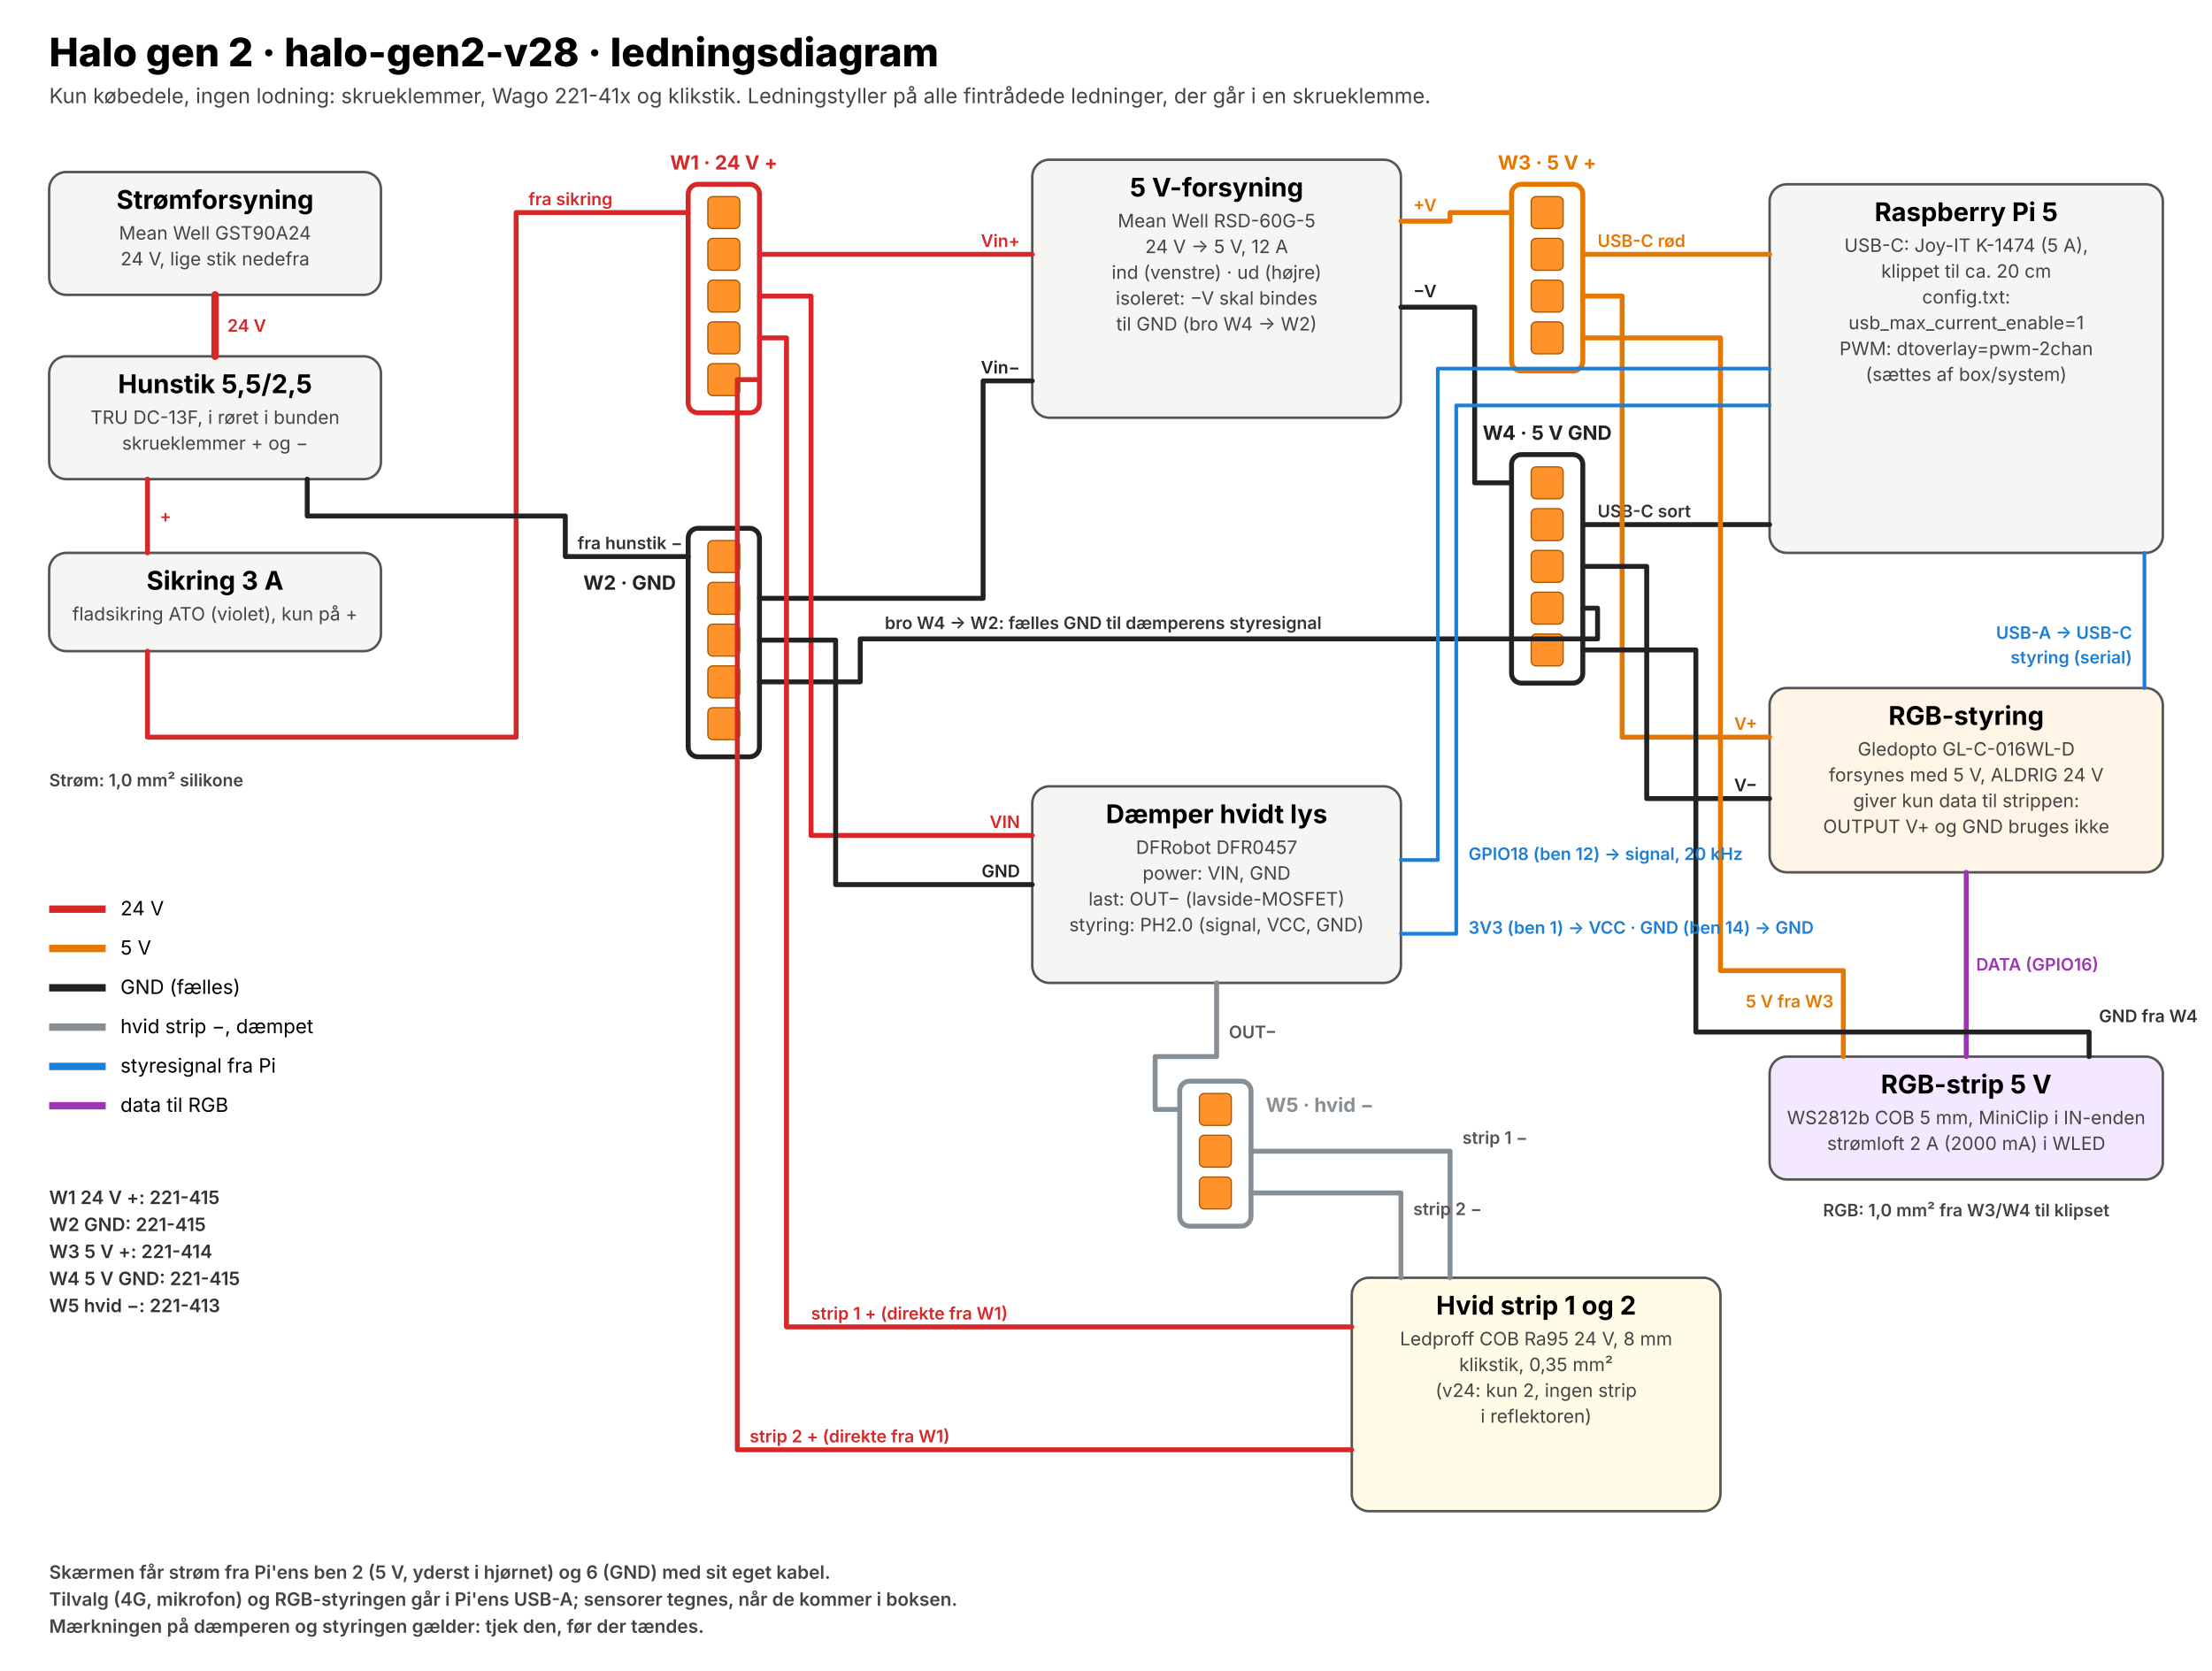
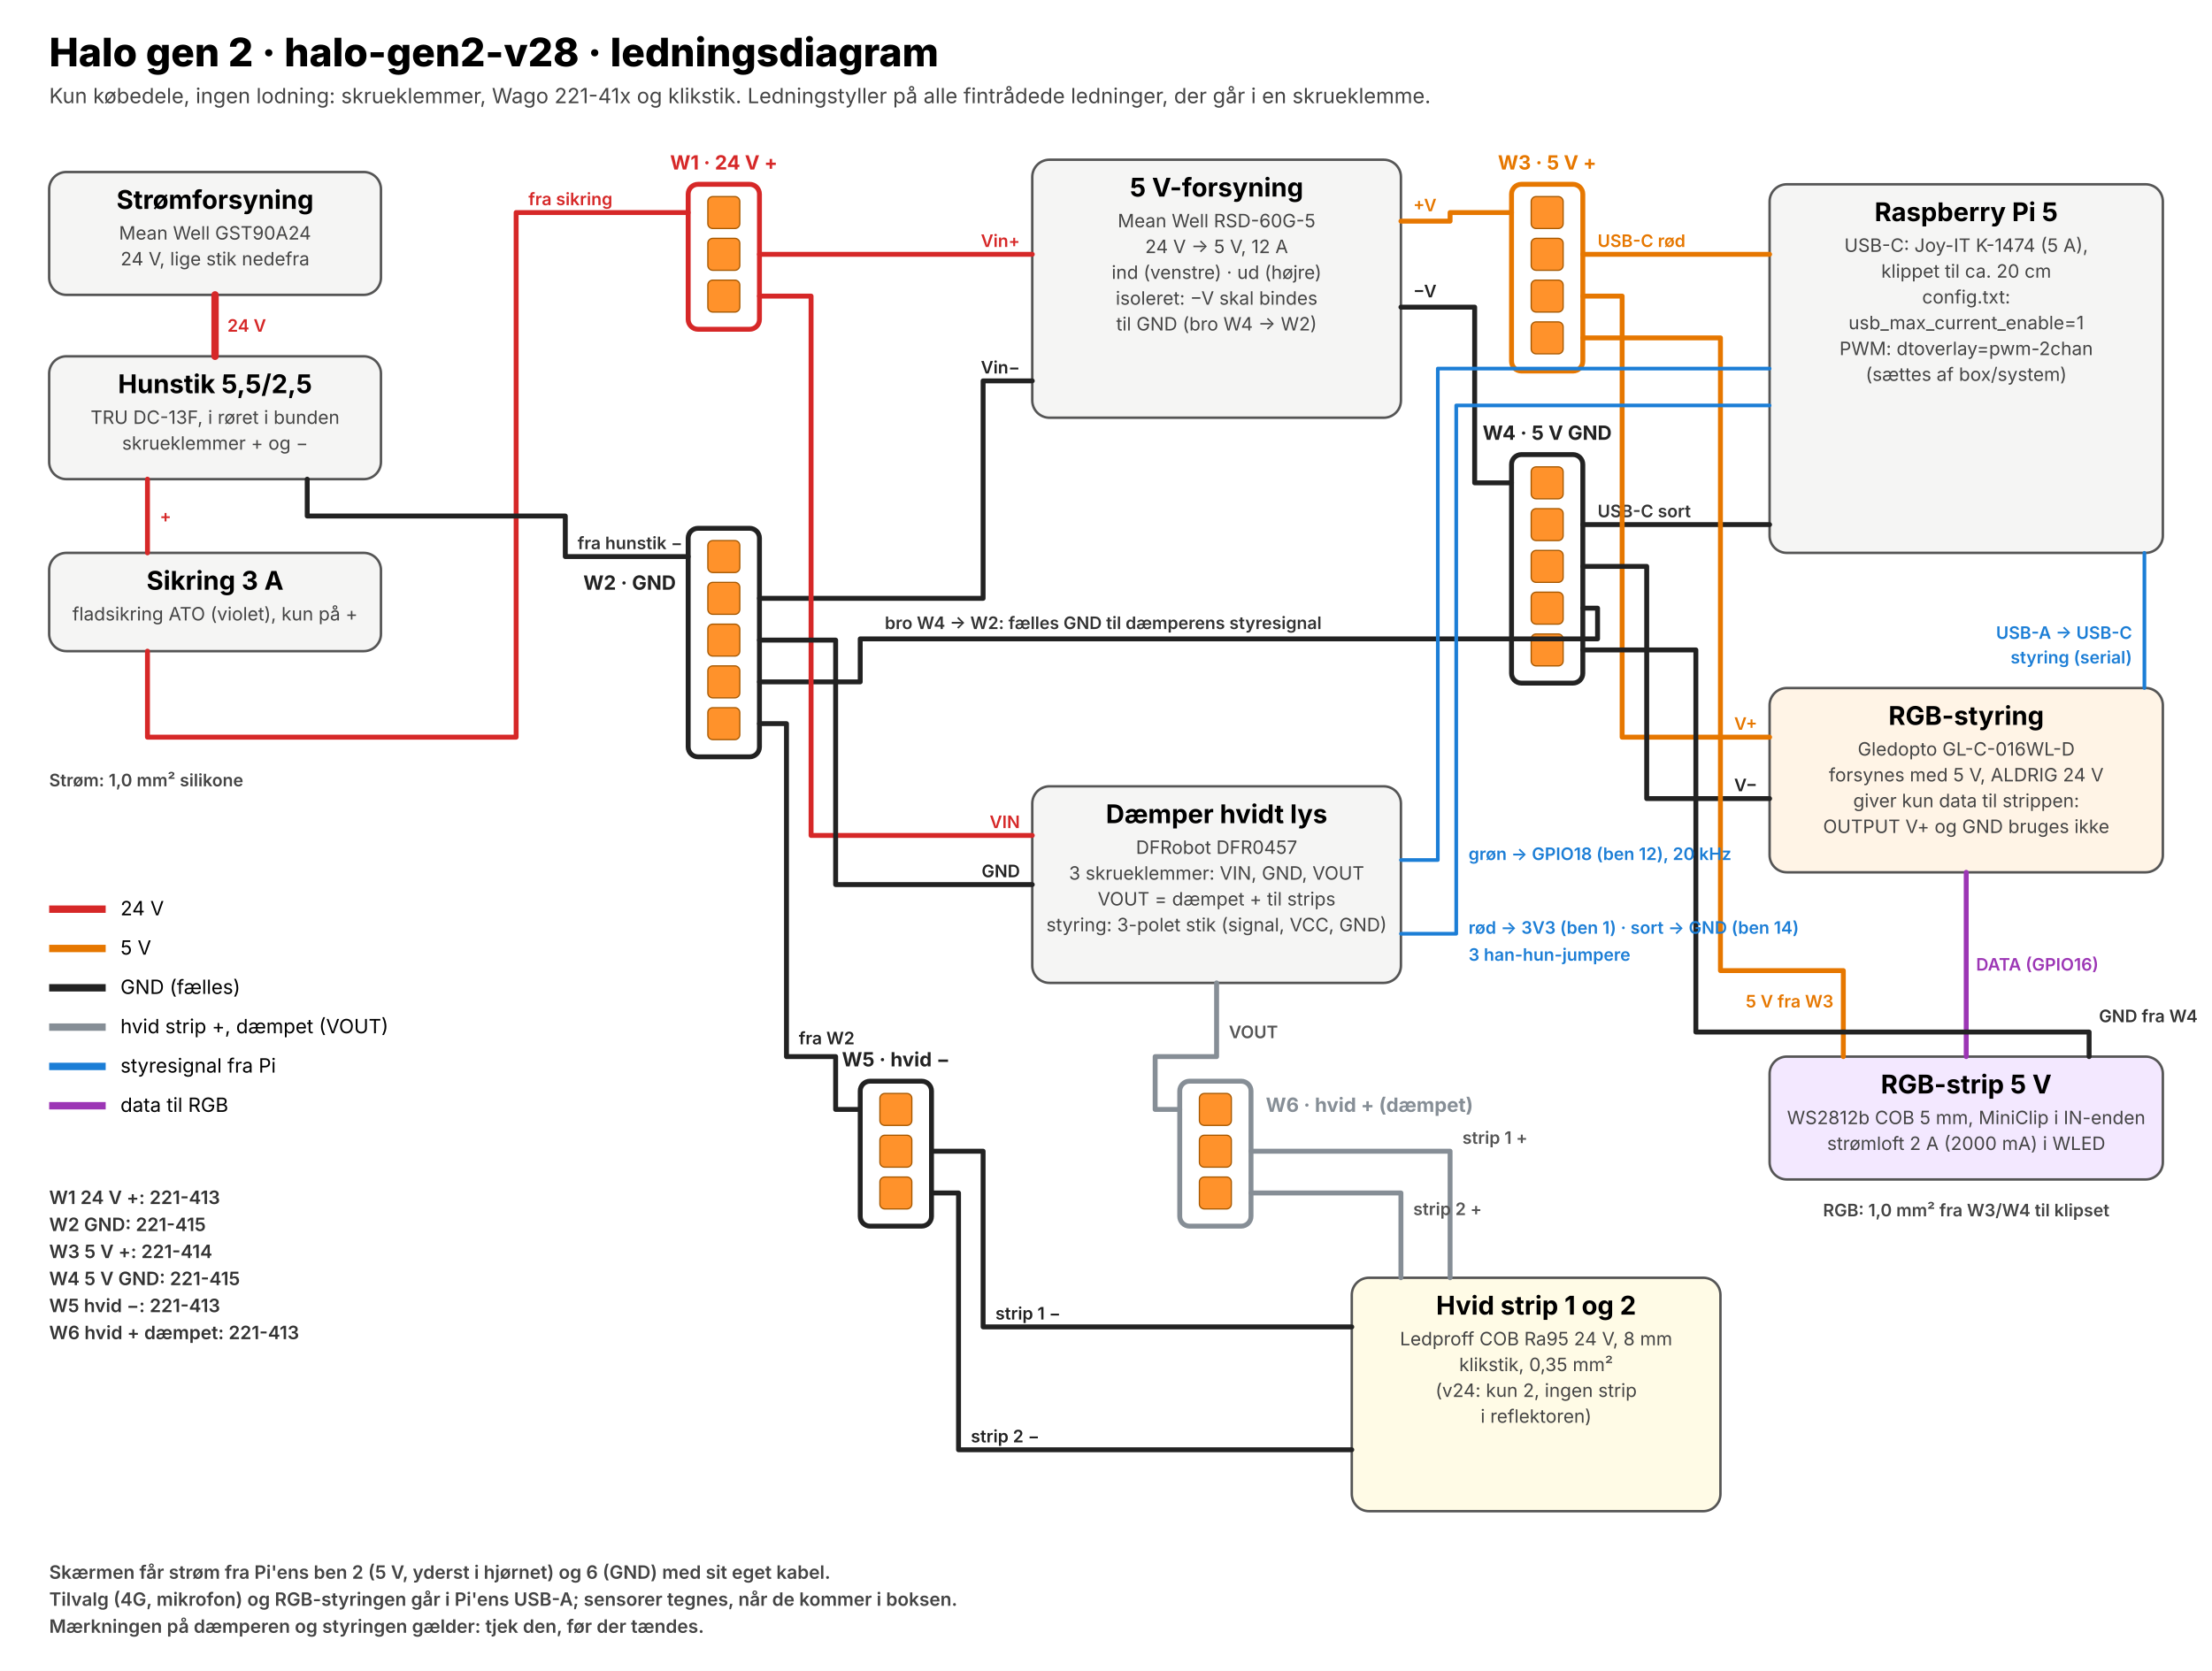
<svg xmlns="http://www.w3.org/2000/svg" width="1800" height="1360" viewBox="0 0 1800 1360" font-family="Inter, Helvetica, Arial, sans-serif">
  <rect width="1800" height="1360" fill="#fff" />
  <text x="40" y="54" font-size="32" font-weight="800">Halo gen 2 · halo-gen2-v28 · ledningsdiagram</text>
  <text x="40" y="84" font-size="17" fill="#444">Kun købedele, ingen lodning: skrueklemmer, Wago 221-41x og klikstik. Ledningstyller på alle fintrådede ledninger, der går i en skrueklemme.</text>
  <rect x="40" y="140" width="270" height="100" rx="14" fill="#f5f5f4" stroke="#555" stroke-width="2" />
  <text x="175.0" y="170" text-anchor="middle" font-size="21" font-weight="700">Strømforsyning</text>
  <text x="175.0" y="195" text-anchor="middle" font-size="15" fill="#444">Mean Well GST90A24</text>
  <text x="175.0" y="216" text-anchor="middle" font-size="15" fill="#444">24 V, lige stik nedefra</text>
  <rect x="40" y="290" width="270" height="100" rx="14" fill="#f5f5f4" stroke="#555" stroke-width="2" />
  <text x="175.0" y="320" text-anchor="middle" font-size="21" font-weight="700">Hunstik 5,5/2,5</text>
  <text x="175.0" y="345" text-anchor="middle" font-size="15" fill="#444">TRU DC-13F, i røret i bunden</text>
  <text x="175.0" y="366" text-anchor="middle" font-size="15" fill="#444">skrueklemmer + og −</text>
  <rect x="40" y="450" width="270" height="80" rx="14" fill="#f5f5f4" stroke="#555" stroke-width="2" />
  <text x="175.0" y="480" text-anchor="middle" font-size="21" font-weight="700">Sikring 3 A</text>
  <text x="175.0" y="505" text-anchor="middle" font-size="15" fill="#444">fladsikring ATO (violet), kun på +</text>
  <path d="M175,240 L175,290" fill="none" stroke="#d62828" stroke-width="6" stroke-linejoin="round" stroke-linecap="round" />
  <text x="185" y="270" font-size="14" fill="#d62828" font-weight="600" text-anchor="start">24 V</text>
-   <rect x="560" y="150" width="58" height="186" rx="8" fill="#fff" stroke="#d62828" stroke-width="4" />
+   <rect x="560" y="150" width="58" height="118" rx="8" fill="#fff" stroke="#d62828" stroke-width="4" />
  <rect x="576" y="160" width="26" height="26" rx="4" fill="#ff922b" stroke="#a65800" />
  <rect x="576" y="194" width="26" height="26" rx="4" fill="#ff922b" stroke="#a65800" />
  <rect x="576" y="228" width="26" height="26" rx="4" fill="#ff922b" stroke="#a65800" />
-   <rect x="576" y="262" width="26" height="26" rx="4" fill="#ff922b" stroke="#a65800" />
-   <rect x="576" y="296" width="26" height="26" rx="4" fill="#ff922b" stroke="#a65800" />
  <text x="589" y="138" text-anchor="middle" font-size="16" font-weight="700" fill="#d62828">W1 · 24 V + </text>
  <rect x="560" y="430" width="58" height="186" rx="8" fill="#fff" stroke="#222222" stroke-width="4" />
  <rect x="576" y="440" width="26" height="26" rx="4" fill="#ff922b" stroke="#a65800" />
  <rect x="576" y="474" width="26" height="26" rx="4" fill="#ff922b" stroke="#a65800" />
  <rect x="576" y="508" width="26" height="26" rx="4" fill="#ff922b" stroke="#a65800" />
  <rect x="576" y="542" width="26" height="26" rx="4" fill="#ff922b" stroke="#a65800" />
  <rect x="576" y="576" width="26" height="26" rx="4" fill="#ff922b" stroke="#a65800" />
  <text x="550" y="480" text-anchor="end" font-size="16" font-weight="700" fill="#222222">W2 · GND </text>
  <path d="M120,390 L120,450" fill="none" stroke="#d62828" stroke-width="4" stroke-linejoin="round" stroke-linecap="round" />
  <text x="130" y="425" font-size="14" fill="#d62828" font-weight="600" text-anchor="start">+</text>
  <path d="M120,530 L120,600 L420,600 L420,173 L560,173" fill="none" stroke="#d62828" stroke-width="4" stroke-linejoin="round" stroke-linecap="round" />
  <text x="430" y="167" font-size="14" fill="#d62828" font-weight="600" text-anchor="start">fra sikring</text>
  <path d="M250,390 L250,420 L460,420 L460,453 L560,453" fill="none" stroke="#222222" stroke-width="4" stroke-linejoin="round" stroke-linecap="round" />
  <text x="470" y="447" font-size="14" fill="#333" font-weight="600" text-anchor="start">fra hunstik −</text>
  <text x="40" y="640" font-size="14" fill="#444" font-weight="600" text-anchor="start">Strøm: 1,0 mm² silikone</text>
  <rect x="840" y="130" width="300" height="210" rx="14" fill="#f5f5f4" stroke="#555" stroke-width="2" />
  <text x="990.0" y="160" text-anchor="middle" font-size="21" font-weight="700">5 V-forsyning</text>
  <text x="990.0" y="185" text-anchor="middle" font-size="15" fill="#444">Mean Well RSD-60G-5</text>
  <text x="990.0" y="206" text-anchor="middle" font-size="15" fill="#444">24 V → 5 V, 12 A</text>
  <text x="990.0" y="227" text-anchor="middle" font-size="15" fill="#444">ind (venstre) · ud (højre)</text>
  <text x="990.0" y="248" text-anchor="middle" font-size="15" fill="#444">isoleret: −V skal bindes</text>
  <text x="990.0" y="269" text-anchor="middle" font-size="15" fill="#444">til GND (bro W4 → W2)</text>
  <path d="M618,207 L840,207" fill="none" stroke="#d62828" stroke-width="4" stroke-linejoin="round" stroke-linecap="round" />
  <text x="830" y="201" font-size="14" fill="#d62828" font-weight="600" text-anchor="end">Vin+</text>
  <path d="M618,487 L800,487 L800,310 L840,310" fill="none" stroke="#222222" stroke-width="4" stroke-linejoin="round" stroke-linecap="round" />
  <text x="830" y="304" font-size="14" fill="#222" font-weight="600" text-anchor="end">Vin−</text>
  <rect x="1230" y="150" width="58" height="152" rx="8" fill="#fff" stroke="#e67700" stroke-width="4" />
  <rect x="1246" y="160" width="26" height="26" rx="4" fill="#ff922b" stroke="#a65800" />
  <rect x="1246" y="194" width="26" height="26" rx="4" fill="#ff922b" stroke="#a65800" />
  <rect x="1246" y="228" width="26" height="26" rx="4" fill="#ff922b" stroke="#a65800" />
  <rect x="1246" y="262" width="26" height="26" rx="4" fill="#ff922b" stroke="#a65800" />
  <text x="1259" y="138" text-anchor="middle" font-size="16" font-weight="700" fill="#e67700">W3 · 5 V + </text>
  <rect x="1230" y="370" width="58" height="186" rx="8" fill="#fff" stroke="#222222" stroke-width="4" />
  <rect x="1246" y="380" width="26" height="26" rx="4" fill="#ff922b" stroke="#a65800" />
  <rect x="1246" y="414" width="26" height="26" rx="4" fill="#ff922b" stroke="#a65800" />
  <rect x="1246" y="448" width="26" height="26" rx="4" fill="#ff922b" stroke="#a65800" />
  <rect x="1246" y="482" width="26" height="26" rx="4" fill="#ff922b" stroke="#a65800" />
  <rect x="1246" y="516" width="26" height="26" rx="4" fill="#ff922b" stroke="#a65800" />
  <text x="1259" y="358" text-anchor="middle" font-size="16" font-weight="700" fill="#222222">W4 · 5 V GND </text>
  <path d="M1140,180 L1180,180 L1180,173 L1230,173" fill="none" stroke="#e67700" stroke-width="4" stroke-linejoin="round" stroke-linecap="round" />
  <text x="1150" y="172" font-size="14" fill="#e67700" font-weight="600" text-anchor="start">+V</text>
  <path d="M1140,250 L1200,250 L1200,393 L1230,393" fill="none" stroke="#222222" stroke-width="4" stroke-linejoin="round" stroke-linecap="round" />
  <text x="1150" y="242" font-size="14" fill="#222" font-weight="600" text-anchor="start">−V</text>
  <rect x="1440" y="150" width="320" height="300" rx="14" fill="#f5f5f4" stroke="#555" stroke-width="2" />
  <text x="1600.0" y="180" text-anchor="middle" font-size="21" font-weight="700">Raspberry Pi 5</text>
  <text x="1600.0" y="205" text-anchor="middle" font-size="15" fill="#444">USB-C: Joy-IT K-1474 (5 A),</text>
  <text x="1600.0" y="226" text-anchor="middle" font-size="15" fill="#444">klippet til ca. 20 cm</text>
  <text x="1600.0" y="247" text-anchor="middle" font-size="15" fill="#444">config.txt:</text>
  <text x="1600.0" y="268" text-anchor="middle" font-size="15" fill="#444">usb_max_current_enable=1</text>
  <text x="1600.0" y="289" text-anchor="middle" font-size="15" fill="#444">PWM: dtoverlay=pwm-2chan</text>
  <text x="1600.0" y="310" text-anchor="middle" font-size="15" fill="#444">(sættes af box/system)</text>
  <path d="M1288,207 L1440,207" fill="none" stroke="#e67700" stroke-width="4" stroke-linejoin="round" stroke-linecap="round" />
  <text x="1300" y="201" font-size="14" fill="#e67700" font-weight="600" text-anchor="start">USB-C rød</text>
  <path d="M1288,427 L1440,427" fill="none" stroke="#222222" stroke-width="4" stroke-linejoin="round" stroke-linecap="round" />
  <text x="1300" y="421" font-size="14" fill="#333" font-weight="600" text-anchor="start">USB-C sort</text>
  <rect x="1440" y="560" width="320" height="150" rx="14" fill="#fff4e6" stroke="#555" stroke-width="2" />
  <text x="1600.0" y="590" text-anchor="middle" font-size="21" font-weight="700">RGB-styring</text>
  <text x="1600.0" y="615" text-anchor="middle" font-size="15" fill="#444">Gledopto GL-C-016WL-D</text>
  <text x="1600.0" y="636" text-anchor="middle" font-size="15" fill="#444">forsynes med 5 V, ALDRIG 24 V</text>
  <text x="1600.0" y="657" text-anchor="middle" font-size="15" fill="#444">giver kun data til strippen:</text>
  <text x="1600.0" y="678" text-anchor="middle" font-size="15" fill="#444">OUTPUT V+ og GND bruges ikke</text>
  <path d="M1288,241 L1320,241 L1320,600 L1440,600" fill="none" stroke="#e67700" stroke-width="4" stroke-linejoin="round" stroke-linecap="round" />
  <text x="1430" y="594" font-size="14" fill="#e67700" font-weight="600" text-anchor="end">V+</text>
  <path d="M1288,461 L1340,461 L1340,650 L1440,650" fill="none" stroke="#222222" stroke-width="4" stroke-linejoin="round" stroke-linecap="round" />
  <text x="1430" y="644" font-size="14" fill="#222" font-weight="600" text-anchor="end">V−</text>
  <rect x="1440" y="860" width="320" height="100" rx="14" fill="#f3e8ff" stroke="#555" stroke-width="2" />
  <text x="1600.0" y="890" text-anchor="middle" font-size="21" font-weight="700">RGB-strip 5 V</text>
  <text x="1600.0" y="915" text-anchor="middle" font-size="15" fill="#444">WS2812b COB 5 mm, MiniClip i IN-enden</text>
  <text x="1600.0" y="936" text-anchor="middle" font-size="15" fill="#444">strømloft 2 A (2000 mA) i WLED</text>
  <path d="M1288,275 L1400,275 L1400,790 L1500,790 L1500,860" fill="none" stroke="#e67700" stroke-width="4" stroke-linejoin="round" stroke-linecap="round" />
  <text x="1492" y="820" font-size="14" fill="#e67700" font-weight="600" text-anchor="end">5 V fra W3</text>
  <path d="M1600,710 L1600,860" fill="none" stroke="#9c36b5" stroke-width="4" stroke-linejoin="round" stroke-linecap="round" />
  <text x="1608" y="790" font-size="14" fill="#9c36b5" font-weight="600" text-anchor="start">DATA (GPIO16)</text>
  <path d="M1288,529 L1380,529 L1380,840 L1700,840 L1700,860" fill="none" stroke="#222222" stroke-width="4" stroke-linejoin="round" stroke-linecap="round" />
  <text x="1708" y="832" font-size="14" fill="#333" font-weight="600" text-anchor="start">GND fra W4</text>
  <text x="1600" y="990" font-size="14" fill="#444" font-weight="600" text-anchor="middle">RGB: 1,0 mm² fra W3/W4 til klipset</text>
  <path d="M1745,450 L1745,560" fill="none" stroke="#1c7ed6" stroke-width="3" stroke-linejoin="round" stroke-linecap="round" />
  <text x="1735" y="520" font-size="14" fill="#1c7ed6" font-weight="600" text-anchor="end">USB-A → USB-C</text>
  <text x="1735" y="540" font-size="14" fill="#1c7ed6" font-weight="600" text-anchor="end">styring (serial)</text>
  <path d="M1288,495 L1300,495 L1300,520 L700,520 L700,555 L618,555" fill="none" stroke="#222222" stroke-width="4" stroke-linejoin="round" stroke-linecap="round" />
  <text x="720" y="512" font-size="14" fill="#333" font-weight="600" text-anchor="start">bro W4 → W2: fælles GND til dæmperens styresignal</text>
  <rect x="840" y="640" width="300" height="160" rx="14" fill="#f5f5f4" stroke="#555" stroke-width="2" />
  <text x="990.0" y="670" text-anchor="middle" font-size="21" font-weight="700">Dæmper hvidt lys</text>
  <text x="990.0" y="695" text-anchor="middle" font-size="15" fill="#444">DFRobot DFR0457</text>
-   <text x="990.0" y="716" text-anchor="middle" font-size="15" fill="#444">power: VIN, GND</text>
-   <text x="990.0" y="737" text-anchor="middle" font-size="15" fill="#444">last: OUT− (lavside-MOSFET)</text>
-   <text x="990.0" y="758" text-anchor="middle" font-size="15" fill="#444">styring: PH2.0 (signal, VCC, GND)</text>
+   <text x="990.0" y="716" text-anchor="middle" font-size="15" fill="#444">3 skrueklemmer: VIN, GND, VOUT</text>
+   <text x="990.0" y="737" text-anchor="middle" font-size="15" fill="#444">VOUT = dæmpet + til strips</text>
+   <text x="990.0" y="758" text-anchor="middle" font-size="15" fill="#444">styring: 3-polet stik (signal, VCC, GND)</text>
  <path d="M618,241 L660,241 L660,680 L840,680" fill="none" stroke="#d62828" stroke-width="4" stroke-linejoin="round" stroke-linecap="round" />
  <text x="830" y="674" font-size="14" fill="#d62828" font-weight="600" text-anchor="end">VIN</text>
  <path d="M618,521 L680,521 L680,720 L840,720" fill="none" stroke="#222222" stroke-width="4" stroke-linejoin="round" stroke-linecap="round" />
  <text x="830" y="714" font-size="14" fill="#222" font-weight="600" text-anchor="end">GND</text>
  <path d="M1440,300 L1170,300 L1170,700 L1140,700" fill="none" stroke="#1c7ed6" stroke-width="3" stroke-linejoin="round" stroke-linecap="round" />
  <path d="M1440,330 L1185,330 L1185,760 L1140,760" fill="none" stroke="#1c7ed6" stroke-width="3" stroke-linejoin="round" stroke-linecap="round" />
-   <text x="1195" y="700" font-size="14" fill="#1c7ed6" font-weight="600" text-anchor="start">GPIO18 (ben 12) → signal, 20 kHz</text>
-   <text x="1195" y="760" font-size="14" fill="#1c7ed6" font-weight="600" text-anchor="start">3V3 (ben 1) → VCC · GND (ben 14) → GND</text>
+   <text x="1195" y="700" font-size="14" fill="#1c7ed6" font-weight="600" text-anchor="start">grøn → GPIO18 (ben 12), 20 kHz</text>
+   <text x="1195" y="760" font-size="14" fill="#1c7ed6" font-weight="600" text-anchor="start">rød → 3V3 (ben 1) · sort → GND (ben 14)</text>
+   <text x="1195" y="782" font-size="14" fill="#1c7ed6" font-weight="600" text-anchor="start">3 han-hun-jumpere</text>
  <rect x="960" y="880" width="58" height="118" rx="8" fill="#fff" stroke="#868e96" stroke-width="4" />
  <rect x="976" y="890" width="26" height="26" rx="4" fill="#ff922b" stroke="#a65800" />
  <rect x="976" y="924" width="26" height="26" rx="4" fill="#ff922b" stroke="#a65800" />
  <rect x="976" y="958" width="26" height="26" rx="4" fill="#ff922b" stroke="#a65800" />
-   <text x="1030" y="905" text-anchor="start" font-size="16" font-weight="700" fill="#868e96">W5 · hvid − </text>
+   <text x="1030" y="905" text-anchor="start" font-size="16" font-weight="700" fill="#868e96">W6 · hvid + (dæmpet) </text>
  <path d="M990,800 L990,860 L940,860 L940,903 L960,903" fill="none" stroke="#868e96" stroke-width="4" stroke-linejoin="round" stroke-linecap="round" />
-   <text x="1000" y="845" font-size="14" fill="#555" font-weight="600" text-anchor="start">OUT−</text>
+   <text x="1000" y="845" font-size="14" fill="#555" font-weight="600" text-anchor="start">VOUT</text>
+   <rect x="700" y="880" width="58" height="118" rx="8" fill="#fff" stroke="#222222" stroke-width="4" />
+   <rect x="716" y="890" width="26" height="26" rx="4" fill="#ff922b" stroke="#a65800" />
+   <rect x="716" y="924" width="26" height="26" rx="4" fill="#ff922b" stroke="#a65800" />
+   <rect x="716" y="958" width="26" height="26" rx="4" fill="#ff922b" stroke="#a65800" />
+   <text x="729" y="868" text-anchor="middle" font-size="16" font-weight="700" fill="#222222">W5 · hvid − </text>
+   <path d="M618,589 L640,589 L640,860 L680,860 L680,903 L700,903" fill="none" stroke="#222222" stroke-width="4" stroke-linejoin="round" stroke-linecap="round" />
+   <text x="650" y="850" font-size="14" fill="#222" font-weight="600" text-anchor="start">fra W2</text>
  <rect x="1100" y="1040" width="300" height="190" rx="14" fill="#fffbe6" stroke="#555" stroke-width="2" />
  <text x="1250.0" y="1070" text-anchor="middle" font-size="21" font-weight="700">Hvid strip 1 og 2</text>
  <text x="1250.0" y="1095" text-anchor="middle" font-size="15" fill="#444">Ledproff COB Ra95 24 V, 8 mm</text>
  <text x="1250.0" y="1116" text-anchor="middle" font-size="15" fill="#444">klikstik, 0,35 mm²</text>
  <text x="1250.0" y="1137" text-anchor="middle" font-size="15" fill="#444">(v24: kun 2, ingen strip</text>
  <text x="1250.0" y="1158" text-anchor="middle" font-size="15" fill="#444">i reflektoren)</text>
  <path d="M1018,937 L1180,937 L1180,1040" fill="none" stroke="#868e96" stroke-width="4" stroke-linejoin="round" stroke-linecap="round" />
-   <text x="1190" y="931" font-size="14" fill="#555" font-weight="600" text-anchor="start">strip 1 −</text>
+   <text x="1190" y="931" font-size="14" fill="#555" font-weight="600" text-anchor="start">strip 1 +</text>
  <path d="M1018,971 L1140,971 L1140,1040" fill="none" stroke="#868e96" stroke-width="4" stroke-linejoin="round" stroke-linecap="round" />
-   <text x="1150" y="989" font-size="14" fill="#555" font-weight="600" text-anchor="start">strip 2 −</text>
-   <path d="M618,275 L640,275 L640,1080 L1100,1080" fill="none" stroke="#d62828" stroke-width="4" stroke-linejoin="round" stroke-linecap="round" />
-   <text x="660" y="1074" font-size="14" fill="#d62828" font-weight="600" text-anchor="start">strip 1 + (direkte fra W1)</text>
-   <path d="M618,309 L600,309 L600,1180 L1100,1180" fill="none" stroke="#d62828" stroke-width="4" stroke-linejoin="round" stroke-linecap="round" />
-   <text x="610" y="1174" font-size="14" fill="#d62828" font-weight="600" text-anchor="start">strip 2 + (direkte fra W1)</text>
-   <text x="40" y="980" font-size="15" fill="#333" font-weight="600" text-anchor="start">W1 24 V +: 221-415</text>
+   <text x="1150" y="989" font-size="14" fill="#555" font-weight="600" text-anchor="start">strip 2 +</text>
+   <path d="M758,937 L800,937 L800,1080 L1100,1080" fill="none" stroke="#222222" stroke-width="4" stroke-linejoin="round" stroke-linecap="round" />
+   <text x="810" y="1074" font-size="14" fill="#222" font-weight="600" text-anchor="start">strip 1 −</text>
+   <path d="M758,971 L780,971 L780,1180 L1100,1180" fill="none" stroke="#222222" stroke-width="4" stroke-linejoin="round" stroke-linecap="round" />
+   <text x="790" y="1174" font-size="14" fill="#222" font-weight="600" text-anchor="start">strip 2 −</text>
+   <text x="40" y="980" font-size="15" fill="#333" font-weight="600" text-anchor="start">W1 24 V +: 221-413</text>
  <text x="40" y="1002" font-size="15" fill="#333" font-weight="600" text-anchor="start">W2 GND: 221-415</text>
  <text x="40" y="1024" font-size="15" fill="#333" font-weight="600" text-anchor="start">W3 5 V +: 221-414</text>
  <text x="40" y="1046" font-size="15" fill="#333" font-weight="600" text-anchor="start">W4 5 V GND: 221-415</text>
  <text x="40" y="1068" font-size="15" fill="#333" font-weight="600" text-anchor="start">W5 hvid −: 221-413</text>
+   <text x="40" y="1090" font-size="15" fill="#333" font-weight="600" text-anchor="start">W6 hvid + dæmpet: 221-413</text>
  <line x1="40" y1="740" x2="86" y2="740" stroke="#d62828" stroke-width="6" />
  <text x="98" y="745" font-size="16">24 V</text>
  <line x1="40" y1="772" x2="86" y2="772" stroke="#e67700" stroke-width="6" />
  <text x="98" y="777" font-size="16">5 V</text>
  <line x1="40" y1="804" x2="86" y2="804" stroke="#222222" stroke-width="6" />
  <text x="98" y="809" font-size="16">GND (fælles)</text>
  <line x1="40" y1="836" x2="86" y2="836" stroke="#868e96" stroke-width="6" />
-   <text x="98" y="841" font-size="16">hvid strip −, dæmpet</text>
+   <text x="98" y="841" font-size="16">hvid strip +, dæmpet (VOUT)</text>
  <line x1="40" y1="868" x2="86" y2="868" stroke="#1c7ed6" stroke-width="6" />
  <text x="98" y="873" font-size="16">styresignal fra Pi</text>
  <line x1="40" y1="900" x2="86" y2="900" stroke="#9c36b5" stroke-width="6" />
  <text x="98" y="905" font-size="16">data til RGB</text>
  <text x="40" y="1285" font-size="15" fill="#444" font-weight="600" text-anchor="start">Skærmen får strøm fra Pi'ens ben 2 (5 V, yderst i hjørnet) og 6 (GND) med sit eget kabel.</text>
  <text x="40" y="1307" font-size="15" fill="#444" font-weight="600" text-anchor="start">Tilvalg (4G, mikrofon) og RGB-styringen går i Pi'ens USB-A; sensorer tegnes, når de kommer i boksen.</text>
  <text x="40" y="1329" font-size="15" fill="#444" font-weight="600" text-anchor="start">Mærkningen på dæmperen og styringen gælder: tjek den, før der tændes.</text>
</svg>
